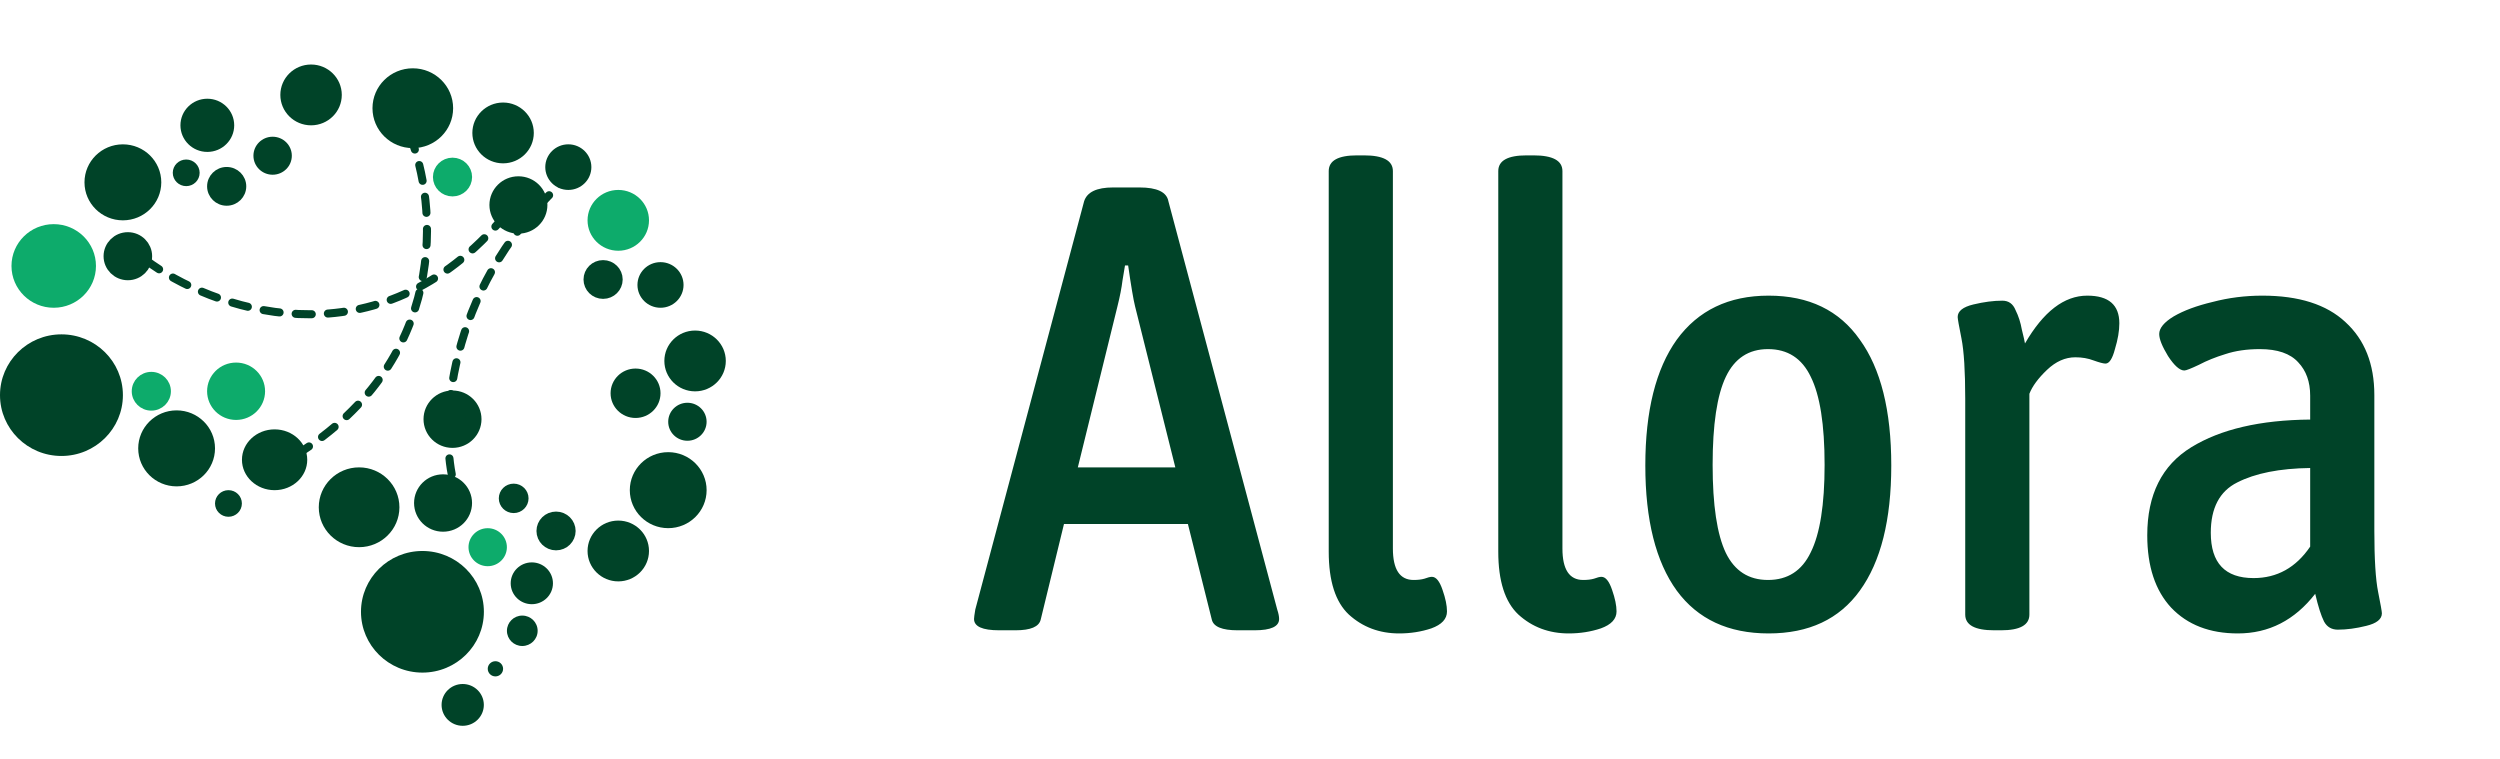
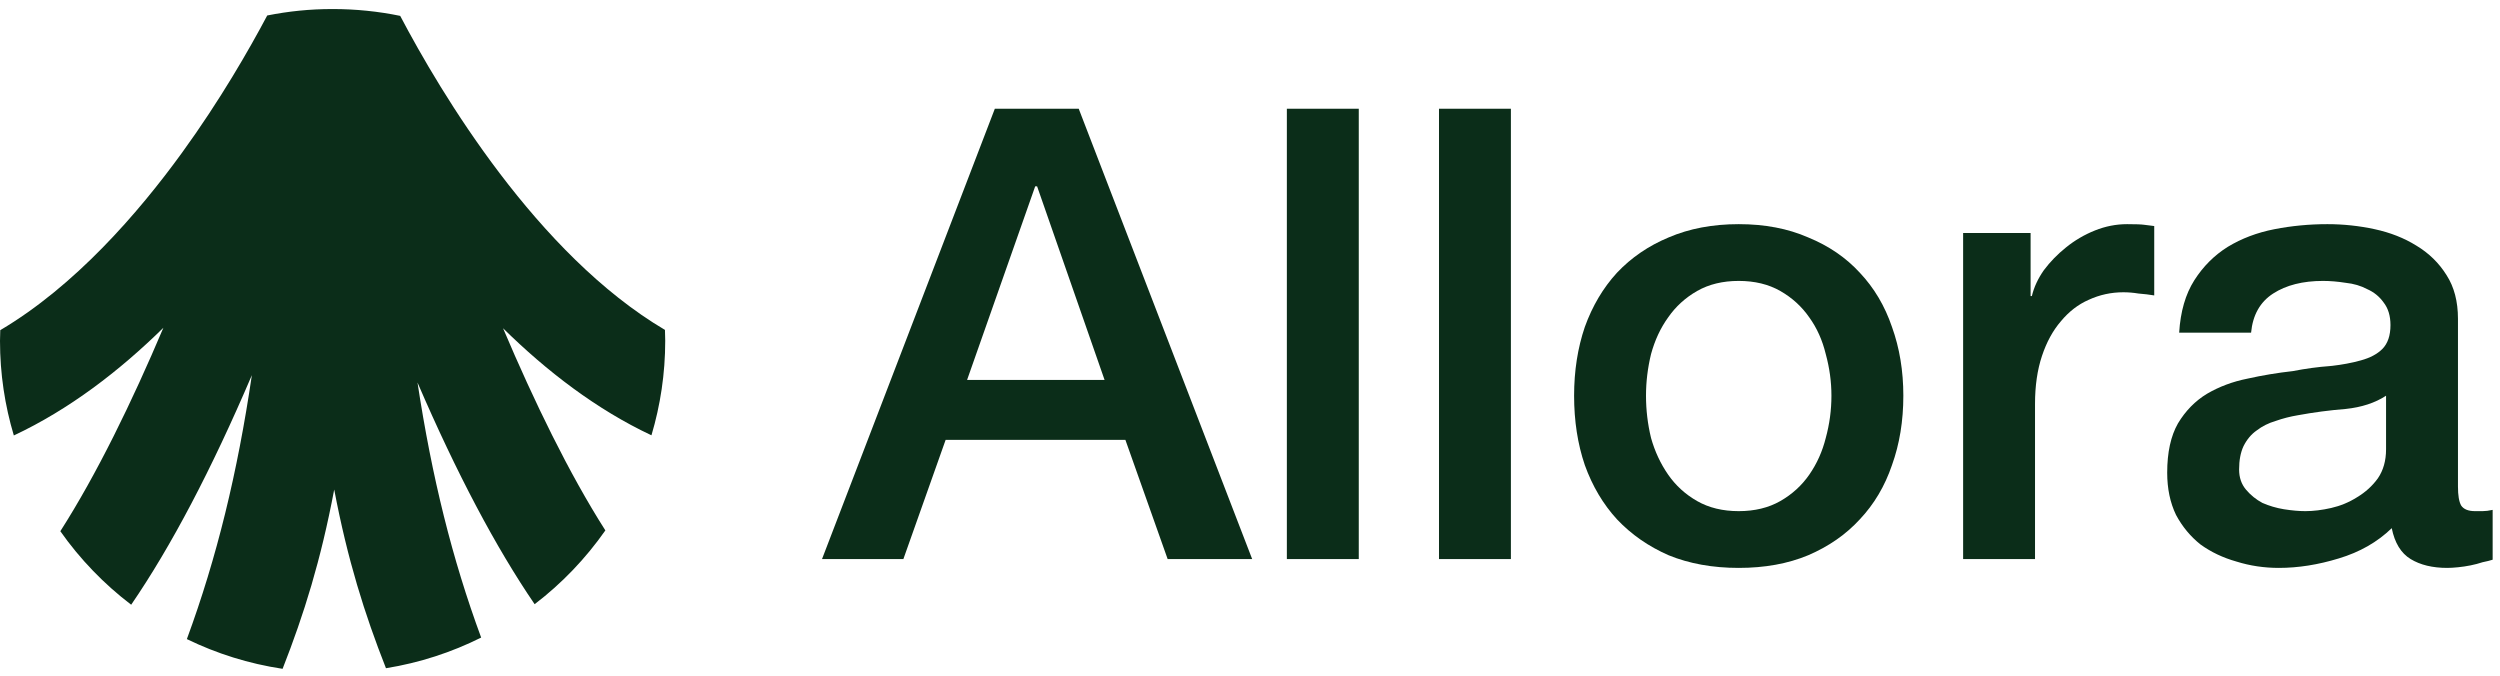
- <svg xmlns="http://www.w3.org/2000/svg" width="155" height="47" viewBox="0 0 155 47" fill="none">
-   <path d="M61.95 39.078C60.91 39.078 60.39 38.844 60.39 38.376C60.39 38.298 60.416 38.103 60.468 37.791L67.215 12.48C67.397 11.908 67.995 11.622 69.009 11.622H70.647C71.739 11.622 72.337 11.908 72.441 12.48L79.188 37.791C79.266 38.025 79.305 38.22 79.305 38.376C79.305 38.844 78.798 39.078 77.784 39.078H76.731C75.769 39.078 75.236 38.857 75.132 38.415L73.65 32.487H65.967L64.524 38.415C64.42 38.857 63.9 39.078 62.964 39.078H61.95ZM72.87 28.977L70.374 18.993C70.27 18.577 70.127 17.732 69.945 16.458H69.75L69.594 17.394C69.542 17.836 69.438 18.369 69.282 18.993L66.825 28.977H72.87ZM86.749 39.273C85.527 39.273 84.487 38.883 83.629 38.103C82.797 37.323 82.381 36.023 82.381 34.203V10.608C82.381 9.958 82.966 9.633 84.136 9.633H84.565C85.761 9.633 86.359 9.958 86.359 10.608V34.008C86.359 35.308 86.788 35.958 87.646 35.958C87.906 35.958 88.127 35.932 88.309 35.88C88.517 35.802 88.673 35.763 88.777 35.763C89.037 35.763 89.258 36.036 89.44 36.582C89.622 37.102 89.713 37.544 89.713 37.908C89.713 38.376 89.388 38.727 88.738 38.961C88.114 39.169 87.451 39.273 86.749 39.273ZM97.261 39.273C96.039 39.273 94.999 38.883 94.141 38.103C93.309 37.323 92.893 36.023 92.893 34.203V10.608C92.893 9.958 93.478 9.633 94.648 9.633H95.077C96.273 9.633 96.871 9.958 96.871 10.608V34.008C96.871 35.308 97.3 35.958 98.158 35.958C98.418 35.958 98.639 35.932 98.821 35.88C99.029 35.802 99.185 35.763 99.289 35.763C99.549 35.763 99.77 36.036 99.952 36.582C100.134 37.102 100.225 37.544 100.225 37.908C100.225 38.376 99.9 38.727 99.25 38.961C98.626 39.169 97.963 39.273 97.261 39.273ZM109.654 39.273C107.158 39.273 105.26 38.389 103.96 36.621C102.66 34.827 102.01 32.24 102.01 28.86C102.01 25.48 102.66 22.88 103.96 21.06C105.286 19.24 107.184 18.33 109.654 18.33C112.15 18.33 114.035 19.24 115.309 21.06C116.609 22.854 117.259 25.454 117.259 28.86C117.259 32.24 116.609 34.827 115.309 36.621C114.035 38.389 112.15 39.273 109.654 39.273ZM109.615 35.958C110.837 35.958 111.721 35.386 112.267 34.242C112.839 33.098 113.125 31.291 113.125 28.821C113.125 26.325 112.839 24.505 112.267 23.361C111.721 22.217 110.837 21.645 109.615 21.645C108.419 21.645 107.548 22.217 107.002 23.361C106.456 24.505 106.183 26.325 106.183 28.821C106.183 31.317 106.456 33.137 107.002 34.281C107.548 35.399 108.419 35.958 109.615 35.958ZM123.638 39.078C122.442 39.078 121.844 38.753 121.844 38.103V24.726C121.844 23.01 121.766 21.762 121.61 20.982C121.454 20.202 121.376 19.76 121.376 19.656C121.376 19.292 121.701 19.032 122.351 18.876C123.001 18.72 123.599 18.642 124.145 18.642C124.535 18.642 124.808 18.837 124.964 19.227C125.146 19.591 125.276 19.994 125.354 20.436C125.458 20.852 125.523 21.138 125.549 21.294C126.693 19.318 127.98 18.33 129.41 18.33C130.736 18.33 131.399 18.902 131.399 20.046C131.399 20.514 131.308 21.047 131.126 21.645C130.97 22.243 130.775 22.542 130.541 22.542C130.411 22.542 130.164 22.477 129.8 22.347C129.462 22.217 129.085 22.152 128.669 22.152C128.045 22.152 127.46 22.412 126.914 22.932C126.368 23.452 126.004 23.946 125.822 24.414V38.103C125.822 38.753 125.237 39.078 124.067 39.078H123.638ZM138.746 39.273C137.004 39.273 135.626 38.74 134.612 37.674C133.624 36.608 133.13 35.113 133.13 33.189C133.13 30.667 134.04 28.847 135.86 27.729C137.68 26.611 140.137 26.039 143.231 26.013V24.531C143.231 23.673 142.984 22.984 142.49 22.464C141.996 21.918 141.203 21.645 140.111 21.645C139.305 21.645 138.59 21.749 137.966 21.957C137.368 22.139 136.822 22.36 136.328 22.62C135.834 22.854 135.535 22.971 135.431 22.971C135.145 22.971 134.807 22.672 134.417 22.074C134.053 21.476 133.871 21.021 133.871 20.709C133.871 20.345 134.17 19.981 134.768 19.617C135.392 19.253 136.198 18.954 137.186 18.72C138.174 18.46 139.201 18.33 140.267 18.33C142.529 18.33 144.245 18.876 145.415 19.968C146.611 21.06 147.209 22.568 147.209 24.492V32.916C147.209 34.658 147.287 35.919 147.443 36.699C147.599 37.479 147.677 37.921 147.677 38.025C147.677 38.389 147.352 38.649 146.702 38.805C146.078 38.961 145.493 39.039 144.947 39.039C144.557 39.039 144.271 38.87 144.089 38.532C143.907 38.168 143.725 37.596 143.543 36.816C142.269 38.454 140.67 39.273 138.746 39.273ZM139.721 35.841C141.177 35.841 142.347 35.191 143.231 33.891V29.016C141.333 29.042 139.825 29.341 138.707 29.913C137.615 30.459 137.069 31.499 137.069 33.033C137.069 34.905 137.953 35.841 139.721 35.841Z" fill="#004328" />
-   <path d="M9.042 16.127C13.029 19.111 22.988 22.826 30.923 13.817" stroke="#004328" stroke-width="0.5" stroke-linecap="round" stroke-dasharray="1 1" />
-   <path d="M25.38 8.331C27.131 12.566 28.065 22.537 17.795 28.542" stroke="#004328" stroke-width="0.5" stroke-linecap="round" stroke-dasharray="1 1" />
-   <path d="M28.009 29.409C27.328 25.944 27.834 17.397 35.303 10.93" stroke="#004328" stroke-width="0.5" stroke-linecap="round" stroke-dasharray="1 1" />
-   <ellipse cx="3.81" cy="24.5" rx="3.81" ry="3.77" fill="#004328" />
-   <ellipse cx="26.191" cy="37.931" rx="3.81" ry="3.77" fill="#004328" />
-   <ellipse cx="3.331" cy="16.489" rx="2.619" ry="2.592" fill="#0DAB6B" />
-   <ellipse cx="25.594" cy="6.709" rx="2.5" ry="2.474" fill="#004328" />
-   <ellipse cx="7.619" cy="11.305" rx="2.381" ry="2.356" fill="#004328" />
-   <path d="M8.932 15.885C8.932 16.427 8.487 16.875 7.927 16.875C7.366 16.875 6.921 16.427 6.921 15.885C6.921 15.343 7.366 14.895 7.927 14.895C8.487 14.895 8.932 15.343 8.932 15.885Z" fill="#004328" stroke="#004328" />
-   <path d="M29.353 25.99C29.353 26.691 28.777 27.269 28.055 27.269C27.334 27.269 26.758 26.691 26.758 25.99C26.758 25.288 27.334 24.711 28.055 24.711C28.777 24.711 29.353 25.288 29.353 25.99Z" fill="#004328" stroke="#004328" />
-   <path d="M35.189 32.92C35.189 33.302 34.874 33.621 34.475 33.621C34.075 33.621 33.761 33.302 33.761 32.92C33.761 32.537 34.075 32.218 34.475 32.218C34.874 32.218 35.189 32.537 35.189 32.92Z" fill="#004328" stroke="#004328" />
-   <path d="M28.77 10.976C28.77 11.359 28.455 11.678 28.056 11.678C27.657 11.678 27.342 11.359 27.342 10.976C27.342 10.594 27.657 10.275 28.056 10.275C28.455 10.275 28.77 10.594 28.77 10.976Z" fill="#0DAB6B" stroke="#0DAB6B" />
-   <path d="M15.935 24.257C15.935 24.959 15.359 25.536 14.637 25.536C13.916 25.536 13.34 24.959 13.34 24.257C13.34 23.556 13.916 22.979 14.637 22.979C15.359 22.979 15.935 23.556 15.935 24.257Z" fill="#0DAB6B" stroke="#0DAB6B" />
-   <path d="M28.767 31.187C28.767 31.889 28.191 32.466 27.469 32.466C26.748 32.466 26.172 31.889 26.172 31.187C26.172 30.486 26.748 29.908 27.469 29.908C28.191 29.908 28.767 30.486 28.767 31.187Z" fill="#004328" stroke="#004328" />
-   <path d="M15.018 11.554C15.018 12.077 14.589 12.505 14.054 12.505C13.519 12.505 13.09 12.077 13.09 11.554C13.09 11.031 13.519 10.602 14.054 10.602C14.589 10.602 15.018 11.031 15.018 11.554Z" fill="#004328" stroke="#004328" stroke-width="0.5" />
-   <path d="M38.106 17.328C38.106 17.711 37.791 18.03 37.392 18.03C36.992 18.03 36.678 17.711 36.678 17.328C36.678 16.946 36.992 16.627 37.392 16.627C37.791 16.627 38.106 16.946 38.106 17.328Z" fill="#004328" stroke="#004328" />
-   <path d="M33.439 12.709C33.439 13.41 32.863 13.987 32.141 13.987C31.42 13.987 30.844 13.41 30.844 12.709C30.844 12.007 31.42 11.43 32.141 11.43C32.863 11.43 33.439 12.007 33.439 12.709Z" fill="#004328" stroke="#004328" />
-   <path d="M10.346 24.258C10.346 24.78 9.917 25.209 9.382 25.209C8.847 25.209 8.418 24.78 8.418 24.258C8.418 23.735 8.847 23.306 9.382 23.306C9.917 23.306 10.346 23.735 10.346 24.258Z" fill="#0DAB6B" stroke="#0DAB6B" stroke-width="0.5" />
-   <path d="M32.52 30.898C32.52 31.262 32.222 31.561 31.848 31.561C31.474 31.561 31.176 31.262 31.176 30.898C31.176 30.535 31.474 30.236 31.848 30.236C32.222 30.236 32.52 30.535 32.52 30.898Z" fill="#004328" stroke="#004328" stroke-width="0.5" />
-   <ellipse cx="41.429" cy="30.39" rx="2.381" ry="2.356" fill="#004328" />
-   <ellipse cx="10.95" cy="27.799" rx="2.381" ry="2.356" fill="#004328" />
-   <ellipse cx="17.025" cy="28.506" rx="2.024" ry="1.885" fill="#004328" />
-   <ellipse cx="22.264" cy="31.451" rx="2.5" ry="2.474" fill="#004328" />
-   <ellipse cx="30.237" cy="33.926" rx="1.19" ry="1.178" fill="#0DAB6B" />
-   <ellipse cx="16.903" cy="9.655" rx="1.19" ry="1.178" fill="#004328" />
-   <ellipse cx="11.545" cy="10.715" rx="0.833" ry="0.825" fill="#004328" />
-   <ellipse cx="14.164" cy="31.215" rx="0.833" ry="0.825" fill="#004328" />
-   <ellipse cx="28.688" cy="43.704" rx="1.31" ry="1.296" fill="#004328" />
-   <ellipse cx="12.854" cy="7.77" rx="1.667" ry="1.649" fill="#004328" />
-   <ellipse cx="19.286" cy="5.885" rx="1.905" ry="1.885" fill="#004328" />
-   <ellipse cx="31.191" cy="8.242" rx="1.905" ry="1.885" fill="#004328" />
-   <ellipse cx="38.333" cy="34.161" rx="1.905" ry="1.885" fill="#004328" />
-   <ellipse cx="32.973" cy="36.164" rx="1.31" ry="1.296" fill="#004328" />
-   <ellipse cx="32.382" cy="39.109" rx="0.952" ry="0.943" fill="#004328" />
-   <ellipse cx="30.716" cy="41.466" rx="0.476" ry="0.471" fill="#004328" />
-   <ellipse cx="43.095" cy="22.379" rx="1.905" ry="1.885" fill="#004328" />
-   <ellipse cx="39.404" cy="24.382" rx="1.548" ry="1.532" fill="#004328" />
-   <ellipse cx="42.619" cy="26.149" rx="1.19" ry="1.178" fill="#004328" />
-   <ellipse cx="38.333" cy="13.661" rx="1.905" ry="1.885" fill="#0DAB6B" />
-   <ellipse cx="35.236" cy="10.362" rx="1.429" ry="1.414" fill="#004328" />
-   <ellipse cx="40.951" cy="17.667" rx="1.429" ry="1.414" fill="#004328" />
+ <svg xmlns="http://www.w3.org/2000/svg" width="237" height="64" viewBox="0 0 237 64" fill="none">
+   <path d="M61.758 41.264C62.603 38.427 63.063 35.42 63.063 32.307C63.063 31.961 63.051 31.621 63.038 31.275C50.911 24.117 41.767 8.783 37.939 1.505C35.87 1.078 33.726 0.857 31.532 0.857C29.337 0.857 27.338 1.071 25.333 1.468C23.624 4.688 20.868 9.5 17.248 14.488C13.073 20.243 7.088 27.124 0.025 31.3C0.013 31.634 0 31.967 0 32.307C0 35.427 0.46 38.44 1.312 41.282C6.552 38.823 11.307 35.181 15.488 31.074C12.505 38.112 9.182 44.943 5.72 50.359C7.587 53.013 9.857 55.366 12.436 57.328C16.22 51.806 20.042 44.541 23.876 35.565C22.52 44.799 20.552 52.881 17.715 60.586C20.527 61.957 23.579 62.92 26.789 63.404C28.82 58.234 30.422 53.095 31.683 46.409C32.951 53.07 34.559 58.196 36.59 63.347C39.787 62.832 42.82 61.838 45.614 60.441C42.871 53.013 40.941 45.226 39.579 36.263C43.299 44.893 47.014 51.906 50.684 57.278C53.264 55.309 55.527 52.944 57.388 50.283C53.951 44.887 50.653 38.106 47.689 31.118C51.838 35.2 56.549 38.817 61.752 41.264H61.758Z" fill="#0B2D19" />
+   <path d="M233.015 46.124C233.015 46.961 233.114 47.559 233.314 47.917C233.553 48.276 233.991 48.456 234.629 48.456C234.829 48.456 235.068 48.456 235.347 48.456C235.626 48.456 235.945 48.416 236.303 48.336V53.06C236.064 53.139 235.745 53.219 235.347 53.299C234.988 53.419 234.609 53.518 234.211 53.598C233.812 53.678 233.413 53.737 233.015 53.777C232.616 53.817 232.277 53.837 231.998 53.837C230.603 53.837 229.447 53.558 228.53 53C227.614 52.442 227.016 51.465 226.737 50.07C225.381 51.386 223.707 52.342 221.714 52.94C219.761 53.538 217.867 53.837 216.034 53.837C214.638 53.837 213.303 53.638 212.027 53.239C210.752 52.88 209.616 52.342 208.619 51.625C207.663 50.867 206.885 49.931 206.287 48.814C205.729 47.658 205.45 46.323 205.45 44.808C205.45 42.895 205.789 41.34 206.467 40.144C207.184 38.949 208.101 38.012 209.217 37.334C210.373 36.657 211.649 36.178 213.044 35.899C214.479 35.58 215.914 35.341 217.349 35.182C218.585 34.942 219.761 34.783 220.877 34.703C221.993 34.584 222.97 34.404 223.807 34.165C224.684 33.926 225.361 33.567 225.84 33.089C226.358 32.571 226.617 31.813 226.617 30.817C226.617 29.94 226.398 29.222 225.959 28.664C225.561 28.106 225.042 27.688 224.405 27.408C223.807 27.09 223.129 26.89 222.372 26.811C221.614 26.691 220.897 26.631 220.219 26.631C218.306 26.631 216.731 27.03 215.495 27.827C214.26 28.624 213.562 29.86 213.403 31.534H206.586C206.706 29.541 207.184 27.887 208.021 26.571C208.858 25.256 209.915 24.2 211.19 23.402C212.506 22.605 213.981 22.047 215.615 21.728C217.249 21.409 218.924 21.25 220.638 21.25C222.152 21.25 223.647 21.409 225.122 21.728C226.597 22.047 227.912 22.565 229.068 23.283C230.264 24 231.221 24.937 231.939 26.093C232.656 27.209 233.015 28.584 233.015 30.219V46.124ZM226.198 37.514C225.162 38.191 223.886 38.61 222.372 38.769C220.857 38.889 219.342 39.088 217.827 39.367C217.11 39.487 216.412 39.666 215.735 39.905C215.057 40.105 214.459 40.404 213.941 40.802C213.423 41.161 213.004 41.659 212.685 42.297C212.406 42.895 212.267 43.632 212.267 44.509C212.267 45.267 212.486 45.904 212.924 46.423C213.363 46.941 213.881 47.359 214.479 47.678C215.117 47.957 215.794 48.157 216.512 48.276C217.269 48.396 217.947 48.456 218.545 48.456C219.302 48.456 220.119 48.356 220.996 48.157C221.873 47.957 222.691 47.618 223.448 47.14C224.245 46.662 224.903 46.064 225.421 45.346C225.939 44.589 226.198 43.672 226.198 42.596V37.514Z" fill="#0B2D19" />
+   <path d="M186.104 22.087H192.501V28.066H192.621C192.82 27.229 193.199 26.412 193.757 25.615C194.355 24.817 195.053 24.1 195.85 23.462C196.687 22.784 197.604 22.246 198.6 21.848C199.597 21.449 200.613 21.25 201.65 21.25C202.447 21.25 202.985 21.27 203.264 21.309C203.583 21.349 203.902 21.389 204.221 21.429V28.006C203.742 27.927 203.244 27.867 202.726 27.827C202.248 27.747 201.769 27.707 201.291 27.707C200.135 27.707 199.039 27.947 198.002 28.425C197.006 28.863 196.129 29.541 195.371 30.458C194.614 31.335 194.016 32.431 193.578 33.746C193.139 35.062 192.92 36.577 192.92 38.291V53H186.104V22.087Z" fill="#0B2D19" />
+   <path d="M164.831 53.837C162.359 53.837 160.147 53.438 158.194 52.641C156.28 51.804 154.646 50.668 153.291 49.233C151.975 47.798 150.959 46.084 150.241 44.091C149.563 42.098 149.225 39.905 149.225 37.514C149.225 35.162 149.563 32.989 150.241 30.996C150.959 29.003 151.975 27.289 153.291 25.854C154.646 24.419 156.28 23.303 158.194 22.505C160.147 21.668 162.359 21.25 164.831 21.25C167.302 21.25 169.494 21.668 171.408 22.505C173.361 23.303 174.995 24.419 176.311 25.854C177.666 27.289 178.683 29.003 179.36 30.996C180.078 32.989 180.437 35.162 180.437 37.514C180.437 39.905 180.078 42.098 179.36 44.091C178.683 46.084 177.666 47.798 176.311 49.233C174.995 50.668 173.361 51.804 171.408 52.641C169.494 53.438 167.302 53.837 164.831 53.837ZM164.831 48.456C166.345 48.456 167.661 48.137 168.777 47.499C169.893 46.861 170.81 46.024 171.527 44.988C172.245 43.951 172.763 42.795 173.082 41.52C173.441 40.204 173.62 38.869 173.62 37.514C173.62 36.198 173.441 34.883 173.082 33.567C172.763 32.252 172.245 31.096 171.527 30.099C170.81 29.063 169.893 28.226 168.777 27.588C167.661 26.95 166.345 26.631 164.831 26.631C163.316 26.631 162 26.95 160.884 27.588C159.768 28.226 158.851 29.063 158.134 30.099C157.416 31.096 156.878 32.252 156.519 33.567C156.2 34.883 156.041 36.198 156.041 37.514C156.041 38.869 156.2 40.204 156.519 41.52C156.878 42.795 157.416 43.951 158.134 44.988C158.851 46.024 159.768 46.861 160.884 47.499C162 48.137 163.316 48.456 164.831 48.456Z" fill="#0B2D19" />
+   <path d="M136.417 10.308H143.233V53H136.417V10.308Z" fill="#0B2D19" />
+   <path d="M121.994 10.308H128.811V53H121.994V10.308Z" fill="#0B2D19" />
+   <path d="M94.31 10.308H102.263L118.706 53H110.693L106.687 41.699H89.646L85.64 53H77.927L94.31 10.308ZM91.679 36.019H104.714L98.316 17.662H98.137L91.679 36.019Z" fill="#0B2D19" />
</svg>
